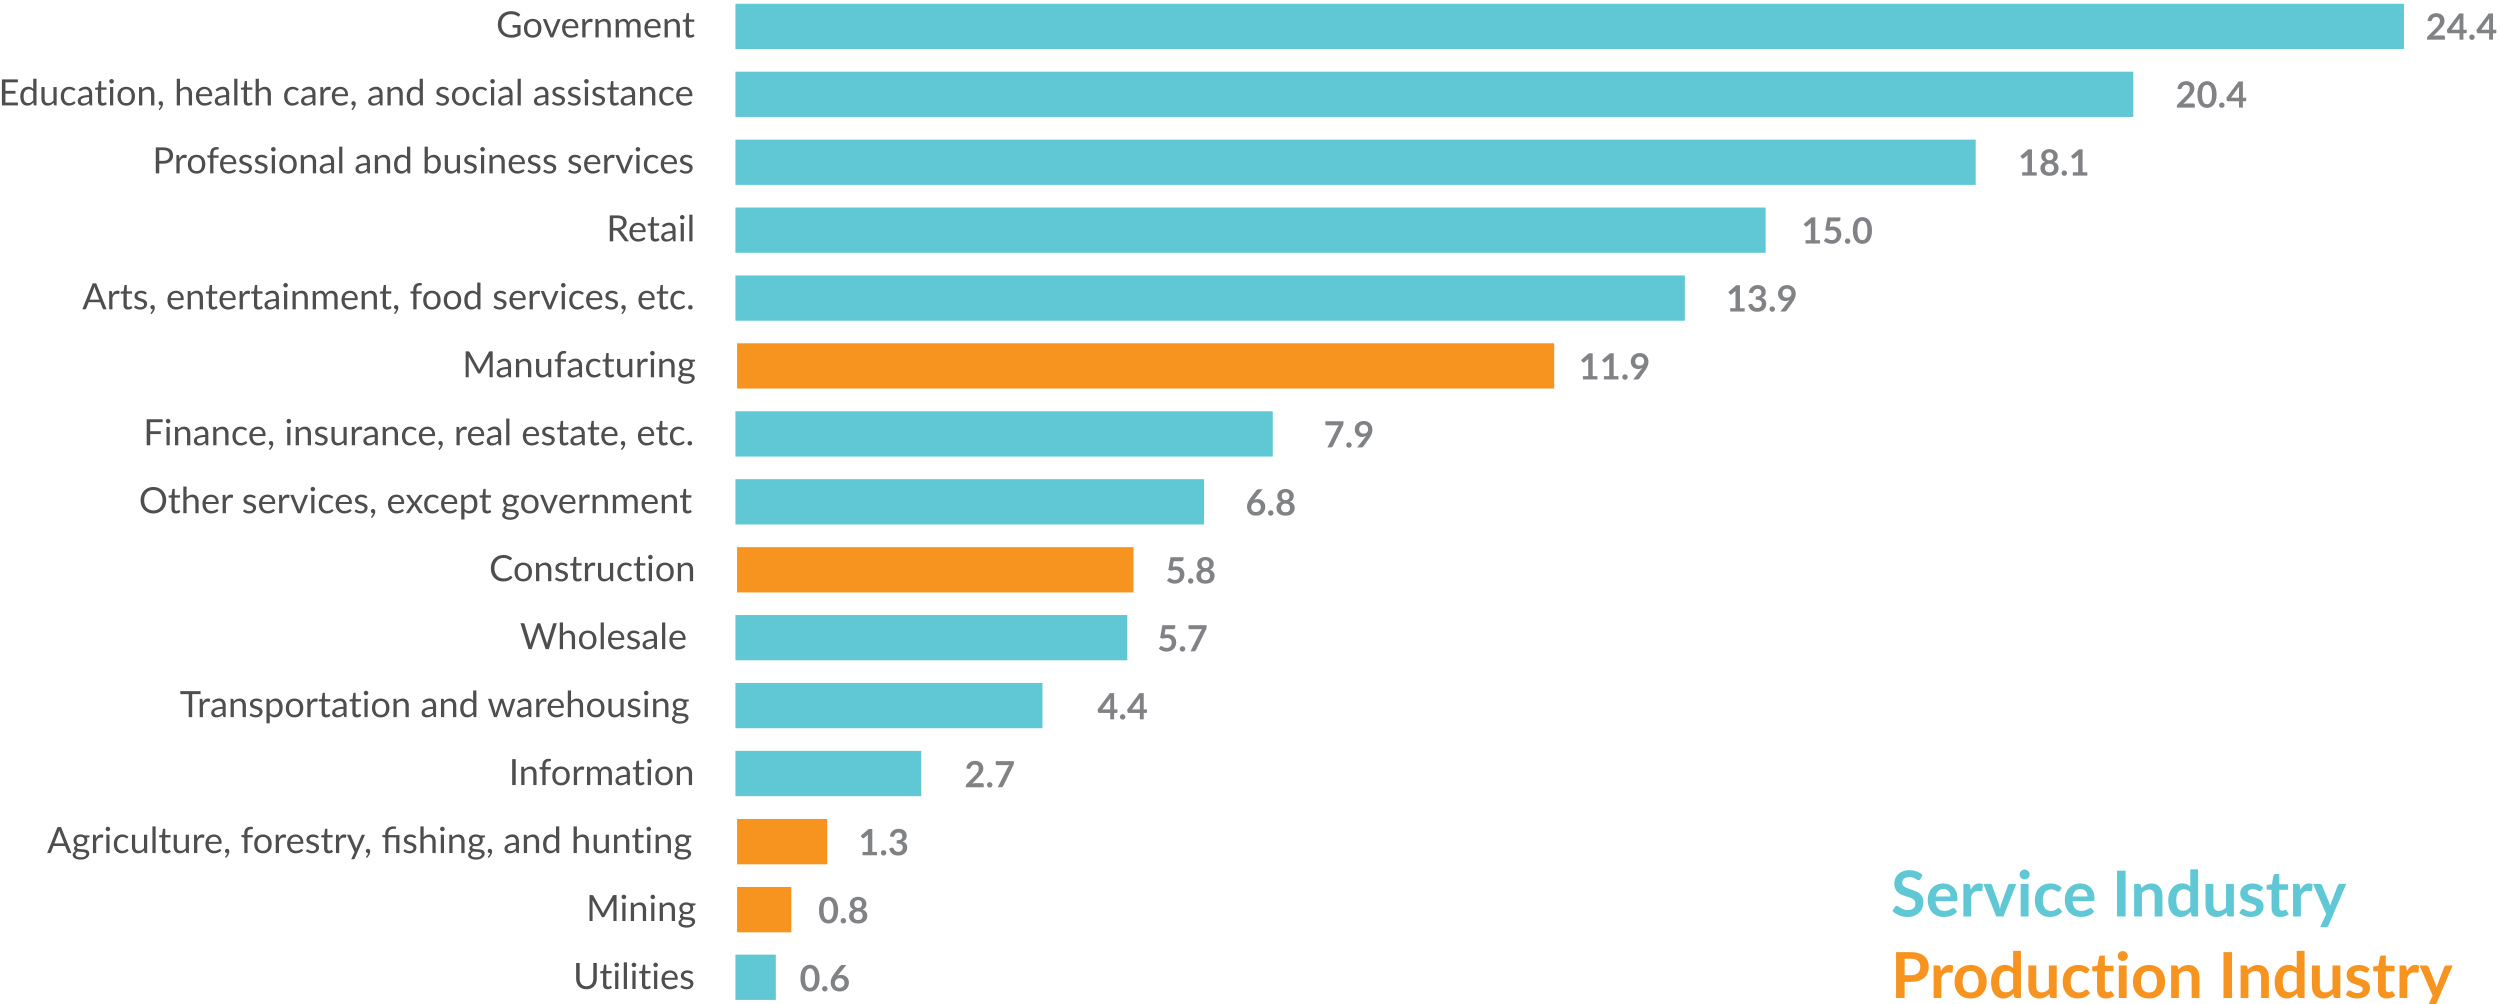
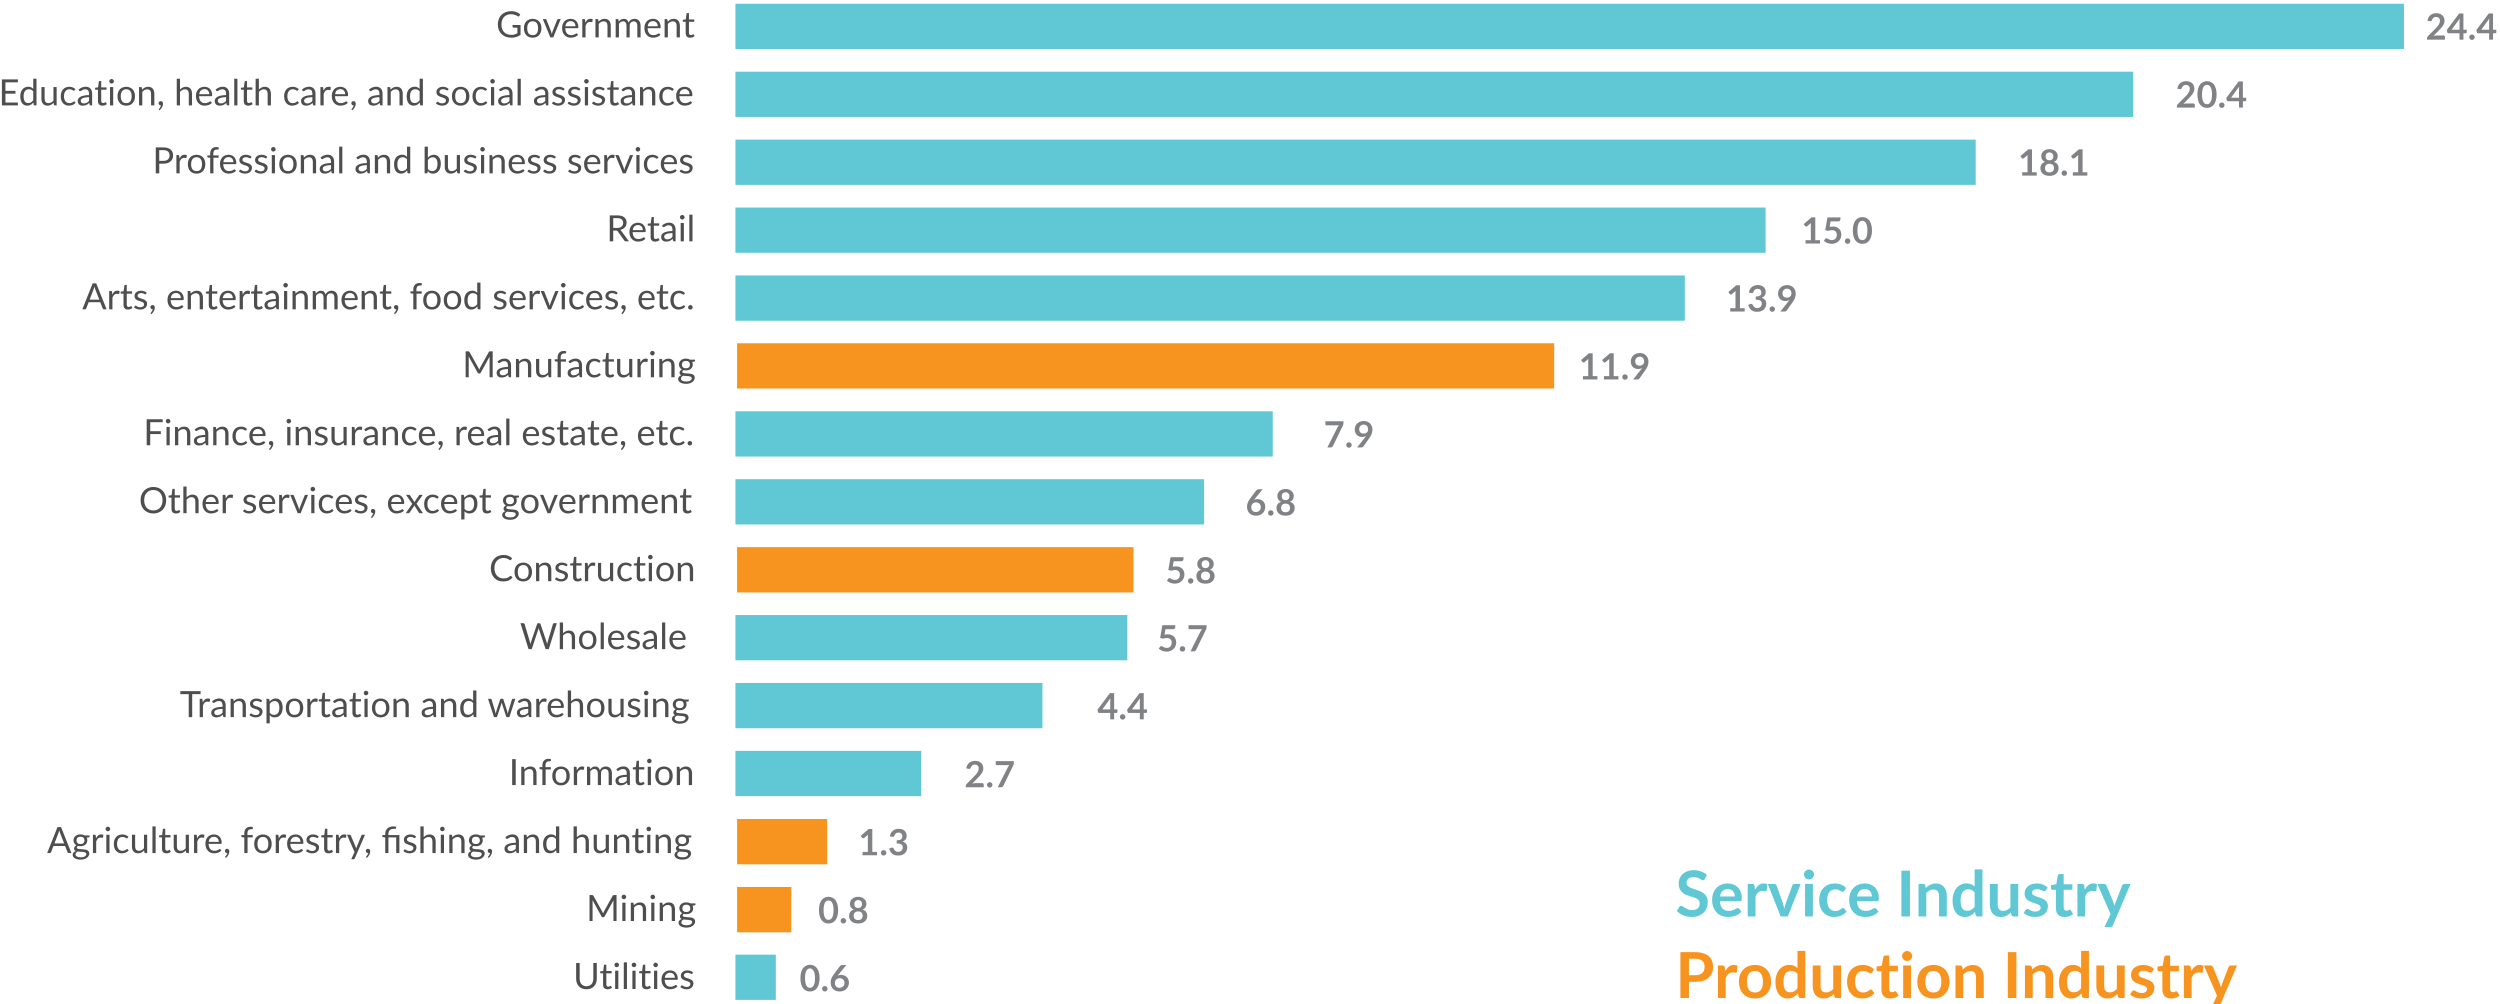
<svg xmlns="http://www.w3.org/2000/svg" width="552.132" height="221.583" viewBox="0 0 552.132 221.583">
  <style>text, tspan { font-family: 'Lato'; } .heavy { font-weight: 700; }</style>
-   <text transform="translate(417.625 202.411)" fill="#60C8D5" class="heavy" font-size="14">Service Industry</text>
-   <text transform="translate(417.625 220.411)" fill="#F79420" class="heavy" font-size="14">Production Industry</text>
+   <text transform="translate(370 202.411)" fill="#60C8D5" class="heavy" font-size="14">Service Industry</text>
+   <text transform="translate(370 220.411)" fill="#F79420" class="heavy" font-size="14">Production Industry</text>
  <path fill-rule="evenodd" clip-rule="evenodd" fill="#F79420" d="M162.784 195.896h11.98v10.008h-11.98zM162.784 180.885h19.91v10.008h-19.91zM162.784 120.84h87.555v10.008h-87.556zM162.784 75.807h180.458v10.007H162.784z" />
  <path fill="#60C8D5" d="M530.92 10.833h-368.5v-10h368.5v10zm-59.78 15H162.42v-10h308.72v10zm-34.798 15h-273.92v-10h273.92v10zm-46.397 15H162.42v-10h227.525v10zm-17.845 15H162.42v-10H372.1v10zm-91.01 30H162.42v-10h118.67v10zm-15.168 15h-103.5v-10h103.5v10zm-16.953 30h-86.55v-10h86.55v10zm-18.738 15h-67.81v-10h67.81v10zm-26.768 15H162.42v-10h41.044v10zm-32.12 45h-8.923v-10h8.923v10z" />
  <text transform="translate(176.573 218.911)" fill="#808285" class="heavy" font-size="8">0.6</text>
  <text transform="translate(180.67 203.899)" fill="#808285" class="heavy" font-size="8">0.8</text>
  <text transform="translate(189.559 188.889)" fill="#808285" class="heavy" font-size="8">1.3</text>
  <text transform="translate(212.996 173.877)" fill="#808285" class="heavy" font-size="8">2.7</text>
  <text transform="translate(242.353 158.866)" fill="#808285" class="heavy" font-size="8">4.4</text>
  <text transform="translate(255.567 143.855)" fill="#808285" class="heavy" font-size="8">5.7</text>
  <text transform="translate(257.378 128.844)" fill="#808285" class="heavy" font-size="8">5.8</text>
  <text transform="translate(275.065 113.832)" fill="#808285" class="heavy" font-size="8">6.8</text>
  <text transform="translate(292.334 98.821)" fill="#808285" class="heavy" font-size="8">7.9</text>
  <text transform="translate(348.654 83.811)" fill="#808285" class="heavy" font-size="8">11.9</text>
  <text transform="translate(381.178 68.799)" fill="#808285" class="heavy" font-size="8">13.9</text>
  <text transform="translate(397.818 53.788)" fill="#808285" class="heavy" font-size="8">15.0</text>
  <text transform="translate(445.675 38.776)" fill="#808285" class="heavy" font-size="8">18.1</text>
  <text transform="translate(480.465 23.766)" fill="#808285" class="heavy" font-size="8">20.4</text>
  <text transform="translate(535.708 8.754)" fill="#808285" class="heavy" font-size="8">24.4</text>
  <text transform="translate(126.584 218.422)" fill="#4E4E4E" font-size="8">Utilities</text>
  <text transform="translate(129.464 203.41)" fill="#4E4E4E" font-size="8">Mining</text>
  <text transform="translate(10.385 188.399)" fill="#4E4E4E" font-size="8">Agriculture, forestry, ﬁshing, and hunting</text>
  <text transform="translate(112.38 173.388)" fill="#4E4E4E" font-size="8">Information</text>
  <text transform="translate(39.697 158.377)" fill="#4E4E4E" font-size="8">Transportation and warehousing</text>
  <text transform="translate(114.824 143.365)" fill="#4E4E4E" font-size="8">Wholesale</text>
  <text transform="translate(108.024 128.355)" fill="#4E4E4E" font-size="8">Construction</text>
  <text transform="translate(30.669 113.343)" fill="#4E4E4E" font-size="8">Other services, except government</text>
  <text transform="translate(31.661 98.332)" fill="#4E4E4E" font-size="8">Finance, insurance, real estate, etc.</text>
  <text transform="translate(102.108 83.32)" fill="#4E4E4E" font-size="8">Manufacturing</text>
  <text transform="translate(18.153 68.31)" fill="#4E4E4E" font-size="8">Arts, entertainment, food services, etc.</text>
  <text transform="translate(133.932 53.299)" fill="#4E4E4E" font-size="8">Retail</text>
  <text transform="translate(33.669 38.287)" fill="#4E4E4E" font-size="8">Professional and business services</text>
  <text transform="translate(-.315 23.276)" fill="#4E4E4E" font-size="8">Education, health care, and social assistance</text>
  <text transform="translate(109.576 8.265)" fill="#4E4E4E" font-size="8">Government</text>
</svg>
